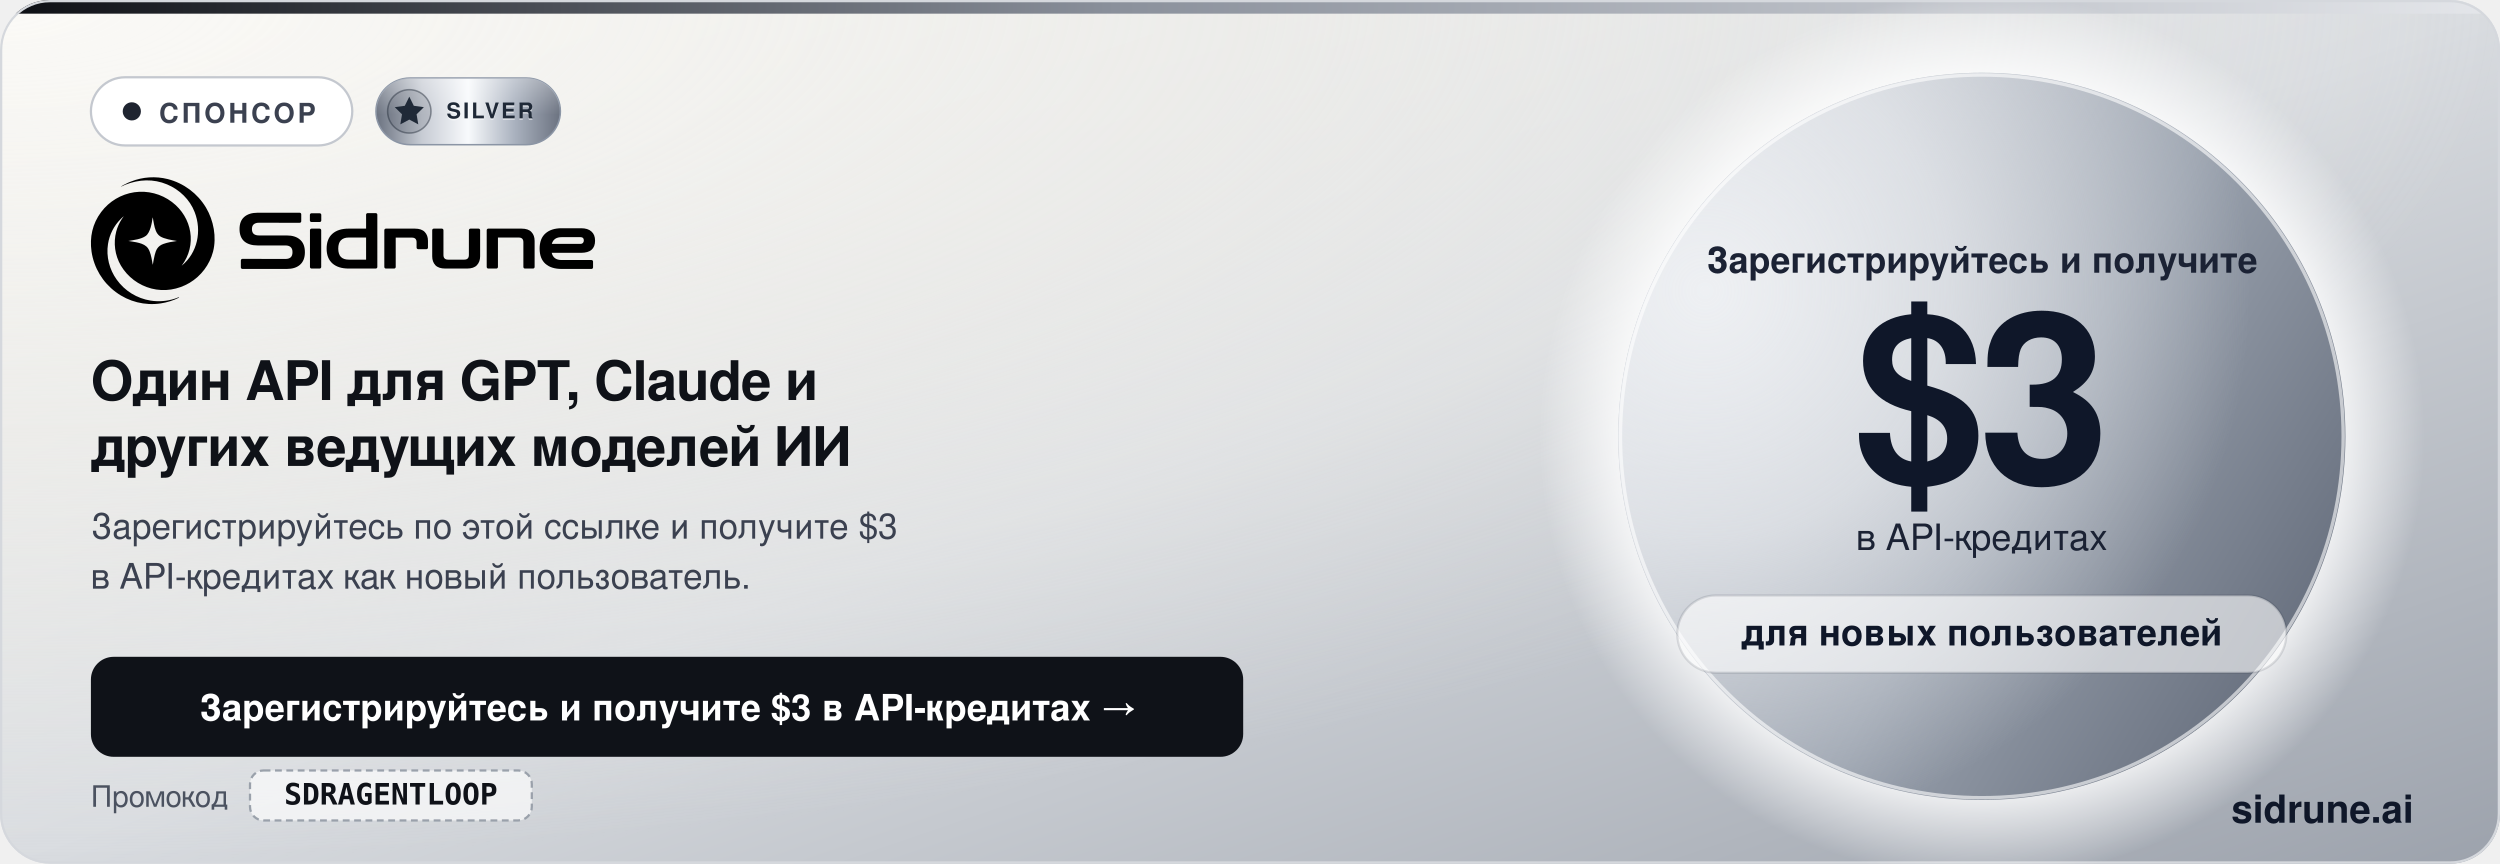
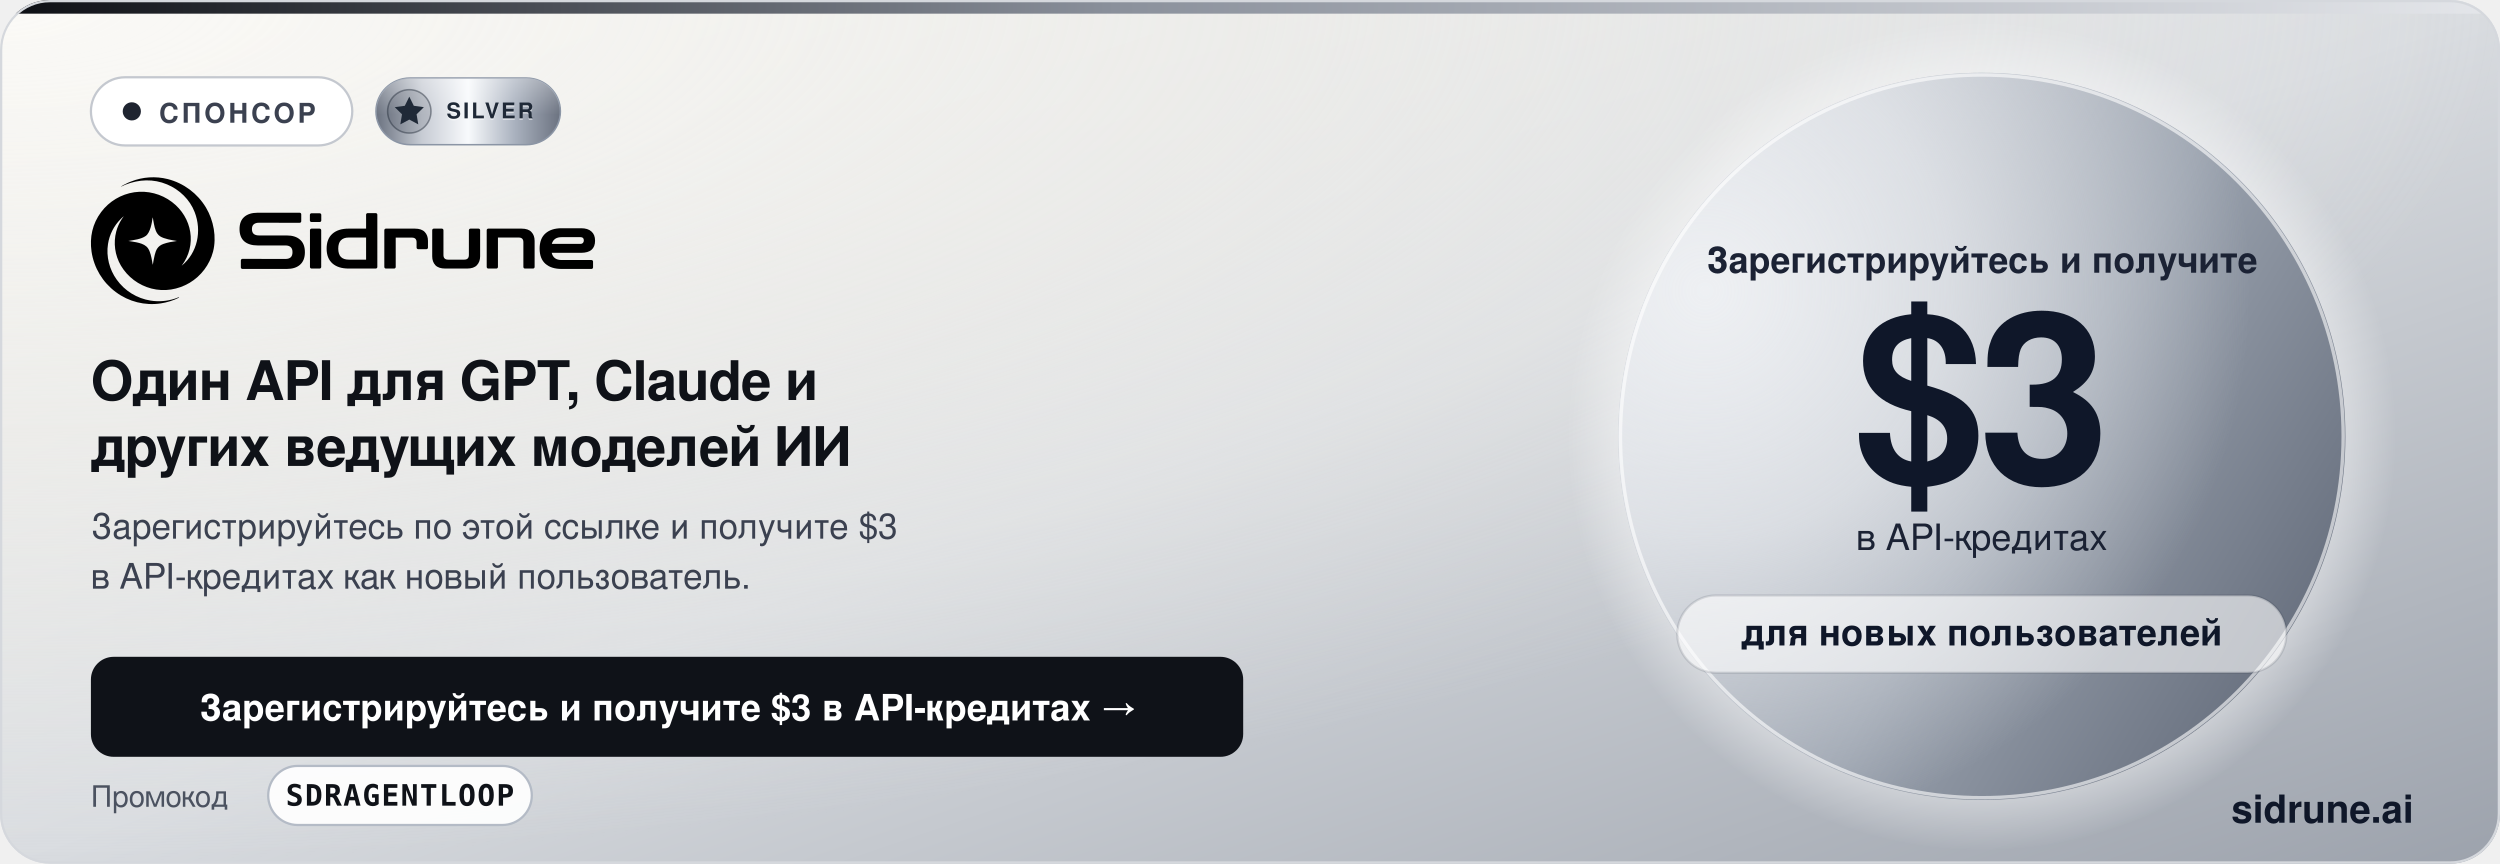
<svg xmlns="http://www.w3.org/2000/svg" width="1100" height="380" viewBox="0 0 1100 380" role="img" aria-label="Sidrune AI (Silver Sponsor): Один API для GPT, Claude и других ведущих моделей ИИ. Зарегистрируйтесь и получите $3 в API-кредитах.">
  <defs>
    <linearGradient id="bg" x1="0" y1="0" x2="1" y2="1">
      <stop offset="0" stop-color="#f4f3ef" />
      <stop offset=".5" stop-color="#d9dce0" />
      <stop offset="1" stop-color="#9ca2ac" />
    </linearGradient>
    <radialGradient id="hl" cx="0" cy="0" r="1" gradientUnits="objectBoundingBox">
      <stop offset="0" stop-color="#fbfaf7" />
      <stop offset=".5" stop-color="#f1f0ec" stop-opacity=".6" />
      <stop offset="1" stop-color="#f1f0ec" stop-opacity="0" />
    </radialGradient>
    <linearGradient id="stripe" x1="0" y1="0" x2="1" y2="0">
      <stop offset="0" stop-color="#0b0d12" />
      <stop offset=".45" stop-color="#8b919c" />
      <stop offset="1" stop-color="#e5e7eb" />
    </linearGradient>
    <radialGradient id="orbHl" cx=".12" cy=".3" r=".75">
      <stop offset="0" stop-color="#eef0f3" />
      <stop offset=".45" stop-color="#eef0f3" stop-opacity=".7" />
      <stop offset="1" stop-color="#eef0f3" stop-opacity="0" />
    </radialGradient>
    <linearGradient id="orb" x1="0" y1=".2" x2="1" y2=".8">
      <stop offset="0" stop-color="#c9cdd4" />
      <stop offset=".55" stop-color="#9aa2ae" />
      <stop offset="1" stop-color="#626a79" />
    </linearGradient>
    <radialGradient id="orbGlow" cx=".5" cy=".5" r=".5">
-       <stop offset=".82" stop-color="#ffffff" stop-opacity=".75" />
+       <stop offset=".88" stop-color="#ffffff" stop-opacity=".35" />
      <stop offset="1" stop-color="#ffffff" stop-opacity="0" />
    </radialGradient>
    <clipPath id="card">
      <rect width="1100" height="380" rx="22" />
    </clipPath>
  </defs>
  <g clip-path="url(#card)">
    <rect width="1100" height="380" fill="url(#bg)" />
    <rect width="1100" height="380" fill="url(#hl)" />
    <rect width="1100" height="6" fill="url(#stripe)" />
    <rect x=".5" y=".5" width="1099" height="379" rx="21.5" fill="none" stroke="#d5d8dd" />
  </g>
  <rect x="40" y="34" width="115" height="30" rx="15" fill="#ffffff" stroke="#c4c8cf" />
  <circle cx="58" cy="49" r="4" fill="#1f2430" />
  <text x="70" y="54" font-family="-apple-system, BlinkMacSystemFont, 'Segoe UI', Helvetica, Arial, sans-serif" font-size="12" font-weight="700" letter-spacing="1.3" fill="#3b4150">СПОНСОР</text>
  <svg x="165" y="34" width="82" height="30" viewBox="0 0 120 44">
    <defs>
      <linearGradient id="bm" x1="0" y1="0" x2="1" y2="0">
        <stop offset="0.00" stop-color="#6b7280" />
        <stop offset="0.25" stop-color="#c7ccd4" />
        <stop offset="0.50" stop-color="#f8fafc" />
        <stop offset="0.75" stop-color="#aab2bf" />
        <stop offset="1.00" stop-color="#6b7280" />
      </linearGradient>
      <linearGradient id="bs" x1="0" y1="0" x2="0" y2="1">
        <stop offset="0" stop-color="#fff" stop-opacity=".32" />
        <stop offset=".55" stop-color="#fff" stop-opacity="0" />
      </linearGradient>
    </defs>
    <rect x=".5" y=".5" width="119" height="43" rx="22" fill="url(#bm)" stroke="#8b95a5" />
    <rect x=".5" y=".5" width="119" height="43" rx="22" fill="url(#bs)" />
    <circle cx="22" cy="22" r="14" fill="#1f2937" fill-opacity=".14" stroke="#1f2937" stroke-opacity=".45" />
    <path d="M22 12.5l2.9 5.9 6.5.9-4.7 4.6 1.1 6.5L22 27.3l-5.8 3.1 1.1-6.5-4.7-4.6 6.5-.9z" fill="#1f2937" />
    <text x="46" y="27.5" text-anchor="start" font-family="-apple-system, BlinkMacSystemFont, 'Segoe UI', Helvetica, Arial, sans-serif" font-size="14" font-weight="800" letter-spacing="1.4" fill="#ffffff" fill-opacity=".55">SILVER</text>
    <text x="46" y="26.5" text-anchor="start" font-family="-apple-system, BlinkMacSystemFont, 'Segoe UI', Helvetica, Arial, sans-serif" font-size="14" font-weight="800" letter-spacing="1.4" fill="#1f2937">SILVER</text>
  </svg>
  <svg x="40" y="78" width="222" height="56" viewBox="0 0 555 140" fill="none">
    <path d="M166.677 100.837C165.714 100.837 164.933 100.056 164.933 99.093V91.495C164.933 90.531 165.716 89.75 166.68 89.752L213.976 89.834C216.478 89.834 218.383 89.265 219.691 88.128C221.055 86.934 221.738 85.029 221.738 82.413C221.738 79.798 221.055 77.921 219.691 76.784C218.383 75.59 216.478 74.993 213.976 74.993H183.442C177.13 74.993 172.212 73.486 168.686 70.473C165.218 67.402 163.483 62.91 163.483 56.997C163.483 51.083 165.218 46.619 168.686 43.606C172.212 40.535 177.13 39 183.442 39H229.632C230.595 39 231.376 39.781 231.376 40.744V48.341C231.376 49.305 230.593 50.087 229.629 50.085L184.892 50.003C182.447 50.003 180.542 50.571 179.177 51.709C177.812 52.789 177.13 54.551 177.13 56.997C177.13 59.442 177.812 61.233 179.177 62.37C180.542 63.45 182.447 63.99 184.892 63.99H215.426C221.738 63.99 226.628 65.554 230.096 68.682C233.622 71.752 235.384 76.329 235.384 82.413C235.384 88.441 233.622 93.018 230.096 96.145C226.628 99.273 221.738 100.837 215.426 100.837H166.677Z" fill="black" />
    <path d="M242.699 100.41C241.736 100.41 240.956 99.629 240.956 98.666V58.228C240.956 57.266 241.736 56.485 242.699 56.485H251.579C252.542 56.485 253.323 57.266 253.323 58.228V98.666C253.323 99.629 252.542 100.41 251.579 100.41H242.699ZM242.614 49.235C241.651 49.235 240.87 48.454 240.87 47.491V41.341C240.87 40.378 241.651 39.597 242.614 39.597H251.665C252.628 39.597 253.408 40.378 253.408 41.341V47.491C253.408 48.454 252.628 49.235 251.665 49.235H242.614Z" fill="black" />
    <path d="M315.064 98.666C315.064 99.629 314.284 100.41 313.321 100.41H302.697V41.17C302.697 40.207 303.478 39.426 304.441 39.426H313.321C314.284 39.426 315.064 40.207 315.064 41.17V98.666ZM312.932 100.41H283.506C275.887 100.41 269.945 98.534 265.68 94.781C261.416 91.028 259.283 85.598 259.283 78.49C259.283 71.326 261.416 65.867 265.68 62.114C269.945 58.361 275.887 56.485 283.506 56.485H312.079V66.293H283.506C279.81 66.293 276.967 67.317 274.977 69.364C273.044 71.354 272.077 74.396 272.077 78.49C272.077 82.527 273.044 85.569 274.977 87.616C276.967 89.606 279.81 90.602 283.506 90.602H312.932V100.41Z" fill="black" />
    <path d="M324.496 100.41C323.533 100.41 322.753 99.629 322.753 98.666V58.228C322.753 57.266 323.533 56.485 324.496 56.485H356.358C361.304 56.485 364.944 57.736 367.275 60.238C369.606 62.683 370.772 65.924 370.772 69.961V77.344C370.772 78.306 369.991 79.087 369.028 79.087H359.978C359.015 79.087 358.234 78.306 358.234 77.344V71.496C358.234 68.085 356.528 66.379 353.116 66.379H335.29V98.666C335.29 99.629 334.51 100.41 333.547 100.41H324.496Z" fill="black" />
    <path d="M389.841 100.41C384.837 100.41 381.17 99.159 378.839 96.657C376.564 94.155 375.427 90.914 375.427 86.934V58.228C375.427 57.266 376.208 56.485 377.171 56.485H386.051C387.014 56.485 387.794 57.266 387.794 58.228V85.484C387.794 88.896 389.5 90.602 392.912 90.602H410.652C414.064 90.602 415.77 88.896 415.77 85.484V58.228C415.77 57.266 416.551 56.485 417.514 56.485H426.394C427.357 56.485 428.137 57.266 428.137 58.228V86.934C428.137 90.914 426.972 94.155 424.64 96.657C422.366 99.159 418.727 100.41 413.723 100.41H389.841Z" fill="black" />
    <path d="M437.111 100.41C436.148 100.41 435.368 99.629 435.368 98.666V58.228C435.368 57.266 436.148 56.485 437.111 56.485H473.664C478.668 56.485 482.307 57.736 484.581 60.238C486.913 62.683 488.078 65.924 488.078 69.961V98.666C488.078 99.629 487.298 100.41 486.335 100.41H477.455C476.492 100.41 475.711 99.629 475.711 98.666V71.411C475.711 67.999 474.005 66.293 470.593 66.293H447.735V98.666C447.735 99.629 446.954 100.41 445.991 100.41H437.111Z" fill="black" />
    <path d="M517.816 100.837C510.196 100.837 504.254 98.96 499.99 95.207C495.725 91.398 493.593 85.825 493.593 78.49C493.593 71.098 495.725 65.526 499.99 61.773C504.254 57.963 510.196 56.058 517.816 56.058H539.139C544.142 56.058 547.952 57.252 550.568 59.641C553.24 61.972 554.576 65.327 554.576 69.705C554.576 78.632 549.431 83.096 539.139 83.096H506.898C508.092 88.384 511.732 91.028 517.816 91.028H550.615C551.578 91.028 552.359 91.809 552.359 92.772V99.093C552.359 100.056 551.578 100.837 550.615 100.837H517.816ZM517.816 65.867C511.959 65.867 508.348 68.34 506.984 73.287H538.542C539.679 73.287 540.56 72.946 541.186 72.264C541.868 71.582 542.209 70.643 542.209 69.449C542.209 67.061 540.987 65.867 538.542 65.867H517.816Z" fill="black" />
    <path d="M44.235 4.62C57.028 -0.439 71.083 -1.37 84.431 1.959C102.102 6.455 117.272 17.769 126.62 33.424C134.978 47.528 138.457 65.863 134.342 81.855C130.526 96.213 121.258 108.516 108.509 116.146C95.806 123.62 80.882 126.1 66.54 122.379C52.503 118.74 40.467 109.71 33.048 97.25C26.378 85.884 24.518 72.327 27.88 59.584C29.178 54.732 31.242 50.118 33.993 45.916C34.731 44.782 35.467 43.866 36.214 42.792C35.207 43.522 33.599 45.121 32.666 46.041C25.255 53.469 20.397 63.061 18.795 73.431C16.612 87.065 20.342 101.499 28.415 112.644C37.254 124.995 50.679 133.285 65.682 135.653C74.662 137.077 83.854 136.328 92.486 133.47C93.365 133.172 95.763 132.362 96.456 131.989C96.933 132.112 96.806 132.004 97.019 132.348C91.26 135.385 83.354 137.791 76.921 138.736C59.442 141.385 41.63 136.914 27.473 126.325C12.951 115.619 3.306 99.556 0.684 81.705C-1.565 66.004 1.674 51.04 11.267 38.264C20.077 26.48 33.185 18.653 47.737 16.483C62.406 14.368 77.311 18.219 89.12 27.175C111.458 44.057 116.927 74.736 99.793 97.321C117.364 83.149 122.142 59.018 114.144 38.348C108.756 24.424 97.499 13.624 83.816 7.87C68.723 1.524 52.871 2.234 37.835 8.202C36.673 8.834 34.601 9.749 33.371 10.282L33.203 10.144C34.126 9.347 36.995 7.82 37.875 7.471C39.544 6.475 42.38 5.353 44.235 4.62ZM67.894 44.065C67.176 49.953 65.386 60.824 60.353 64.501C55.298 68.195 47.264 68.949 41.227 70.067C48.218 71.333 58.62 71.916 62.842 78.202C65.392 81.998 66.472 87.689 67.296 92.138C67.441 92.918 67.81 95.783 68.014 96.31C68.294 95.761 68.704 92.575 68.847 91.769C69.222 89.679 69.659 87.602 70.16 85.539C71.579 79.728 73.544 75.638 79.586 73.379C83.966 71.742 89.967 70.69 94.641 70.088C89.253 69.155 80.571 67.888 76.079 64.905C74.935 64.147 73.944 63.179 73.157 62.054C70.309 58.051 69.553 52.355 68.647 47.644C68.542 47.099 68.192 44.35 67.894 44.065ZM33.197 10.339C33.114 10.359 33.17 10.352 33.028 10.311C33.061 10.274 33.101 10.236 33.147 10.194L33.197 10.339ZM33.203 10.144C33.183 10.161 33.165 10.178 33.147 10.194L33.134 10.157L33.171 10.118L33.203 10.144Z" fill="black" />
  </svg>
  <text x="40" y="176" font-family="-apple-system, BlinkMacSystemFont, 'Segoe UI', Helvetica, Arial, sans-serif" font-size="24" font-weight="800" letter-spacing="-0.4" fill="#0f1218">Один API для GPT, Claude и</text>
  <text x="40" y="205" font-family="-apple-system, BlinkMacSystemFont, 'Segoe UI', Helvetica, Arial, sans-serif" font-size="24" font-weight="800" letter-spacing="-0.4" fill="#0f1218">других ведущих моделей ИИ</text>
  <text x="40" y="237" font-family="-apple-system, BlinkMacSystemFont, 'Segoe UI', Helvetica, Arial, sans-serif" font-size="15.5" fill="#3b4150">Зарегистрируйтесь по этой ссылке и получите $3</text>
  <text x="40" y="259" font-family="-apple-system, BlinkMacSystemFont, 'Segoe UI', Helvetica, Arial, sans-serif" font-size="15.5" fill="#3b4150">в API-кредитах как новый пользователь.</text>
  <rect x="40" y="289" width="507" height="44" rx="10" fill="#0f1218" />
  <text x="294" y="317" text-anchor="middle" font-family="-apple-system, BlinkMacSystemFont, 'Segoe UI', Helvetica, Arial, sans-serif" font-size="16" font-weight="800" fill="#ffffff">Зарегистрируйтесь и получите $3 в API-кредитах →</text>
  <text x="40" y="355" font-family="-apple-system, BlinkMacSystemFont, 'Segoe UI', Helvetica, Arial, sans-serif" font-size="13" fill="#4b5260">Промокод</text>
-   <rect x="110" y="339" width="124" height="22" rx="6" fill="#ffffff" fill-opacity=".65" stroke="#9aa1ab" stroke-dasharray="3 2" />
-   <text x="172" y="354" text-anchor="middle" font-family="'SF Mono', ui-monospace, Menlo, Consolas, monospace" font-size="13" font-weight="700" fill="#0f1218">SDRAGENTLOOP</text>
-   <circle cx="872" cy="192" r="196" fill="url(#orbGlow)" />
+   <rect x="118" y="337" width="116" height="26" rx="13" fill="#ffffff" fill-opacity=".92" stroke="#b4bbc6" stroke-width="1" />
+   <text x="176" y="354.5" text-anchor="middle" font-family="'SF Mono', ui-monospace, Menlo, Consolas, monospace" font-size="13" font-weight="800" letter-spacing=".6" fill="#0f1218">SDRAGENTLOOP</text>
+   <circle cx="872" cy="192" r="182" fill="url(#orbGlow)" />
  <circle cx="872" cy="192" r="160" fill="url(#orb)" />
  <circle cx="872" cy="192" r="160" fill="url(#orbHl)" />
  <circle cx="872" cy="192" r="159" fill="none" stroke="#ffffff" stroke-opacity=".6" stroke-width="1.5" />
  <text x="872" y="120" text-anchor="middle" font-family="-apple-system, BlinkMacSystemFont, 'Segoe UI', Helvetica, Arial, sans-serif" font-size="15.7" font-weight="600" fill="#1b2234">Зарегистрируйтесь и получите</text>
  <text x="872" y="212" text-anchor="middle" font-family="-apple-system, BlinkMacSystemFont, 'Segoe UI', Helvetica, Arial, sans-serif" font-size="104" font-weight="800" letter-spacing="-3" fill="#0f1729">$3</text>
  <text x="872" y="242" text-anchor="middle" font-family="-apple-system, BlinkMacSystemFont, 'Segoe UI', Helvetica, Arial, sans-serif" font-size="16" fill="#1b2234">в API-кредитах</text>
  <rect x="738" y="262" width="268" height="34" rx="17" fill="#ffffff" fill-opacity=".6" stroke="#0f1729" stroke-opacity=".12" />
  <text x="872" y="284" text-anchor="middle" font-family="-apple-system, BlinkMacSystemFont, 'Segoe UI', Helvetica, Arial, sans-serif" font-size="16" font-weight="700" fill="#0f1729">для новых пользователей</text>
  <text x="1062" y="362" text-anchor="end" font-family="-apple-system, BlinkMacSystemFont, 'Segoe UI', Helvetica, Arial, sans-serif" font-size="17" font-weight="800" fill="#0f1729">sidrune.ai</text>
</svg>
